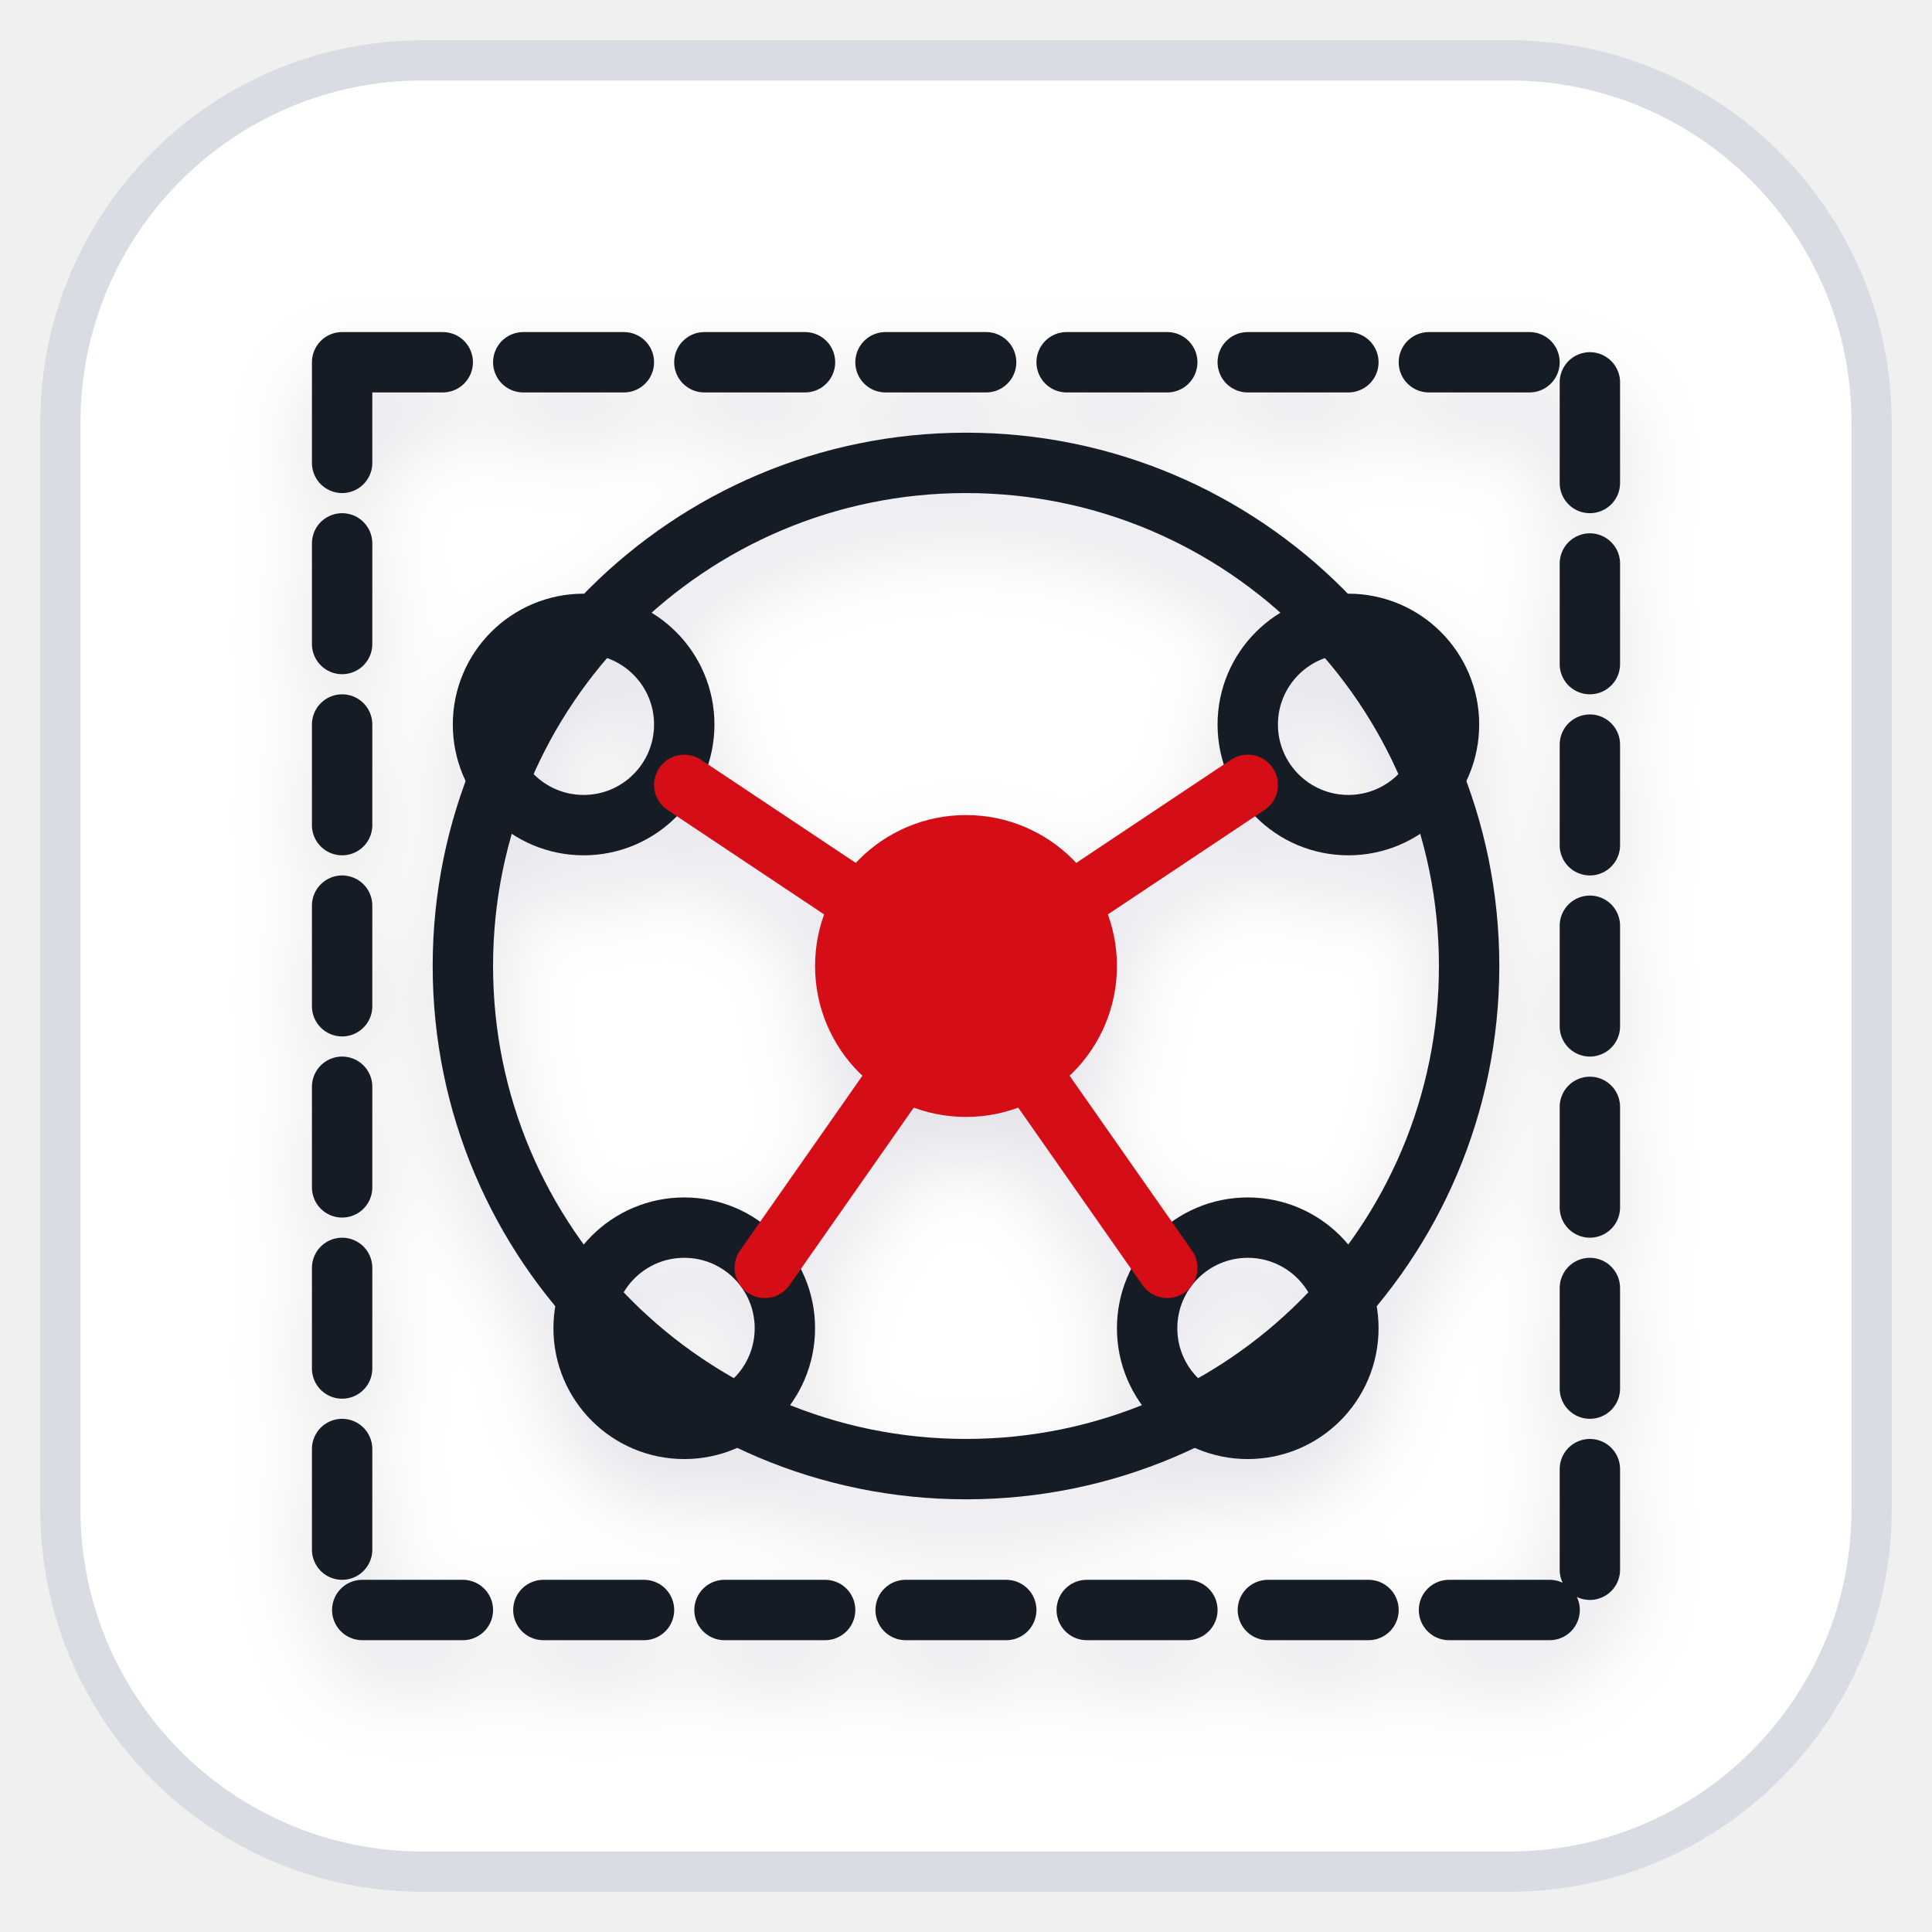
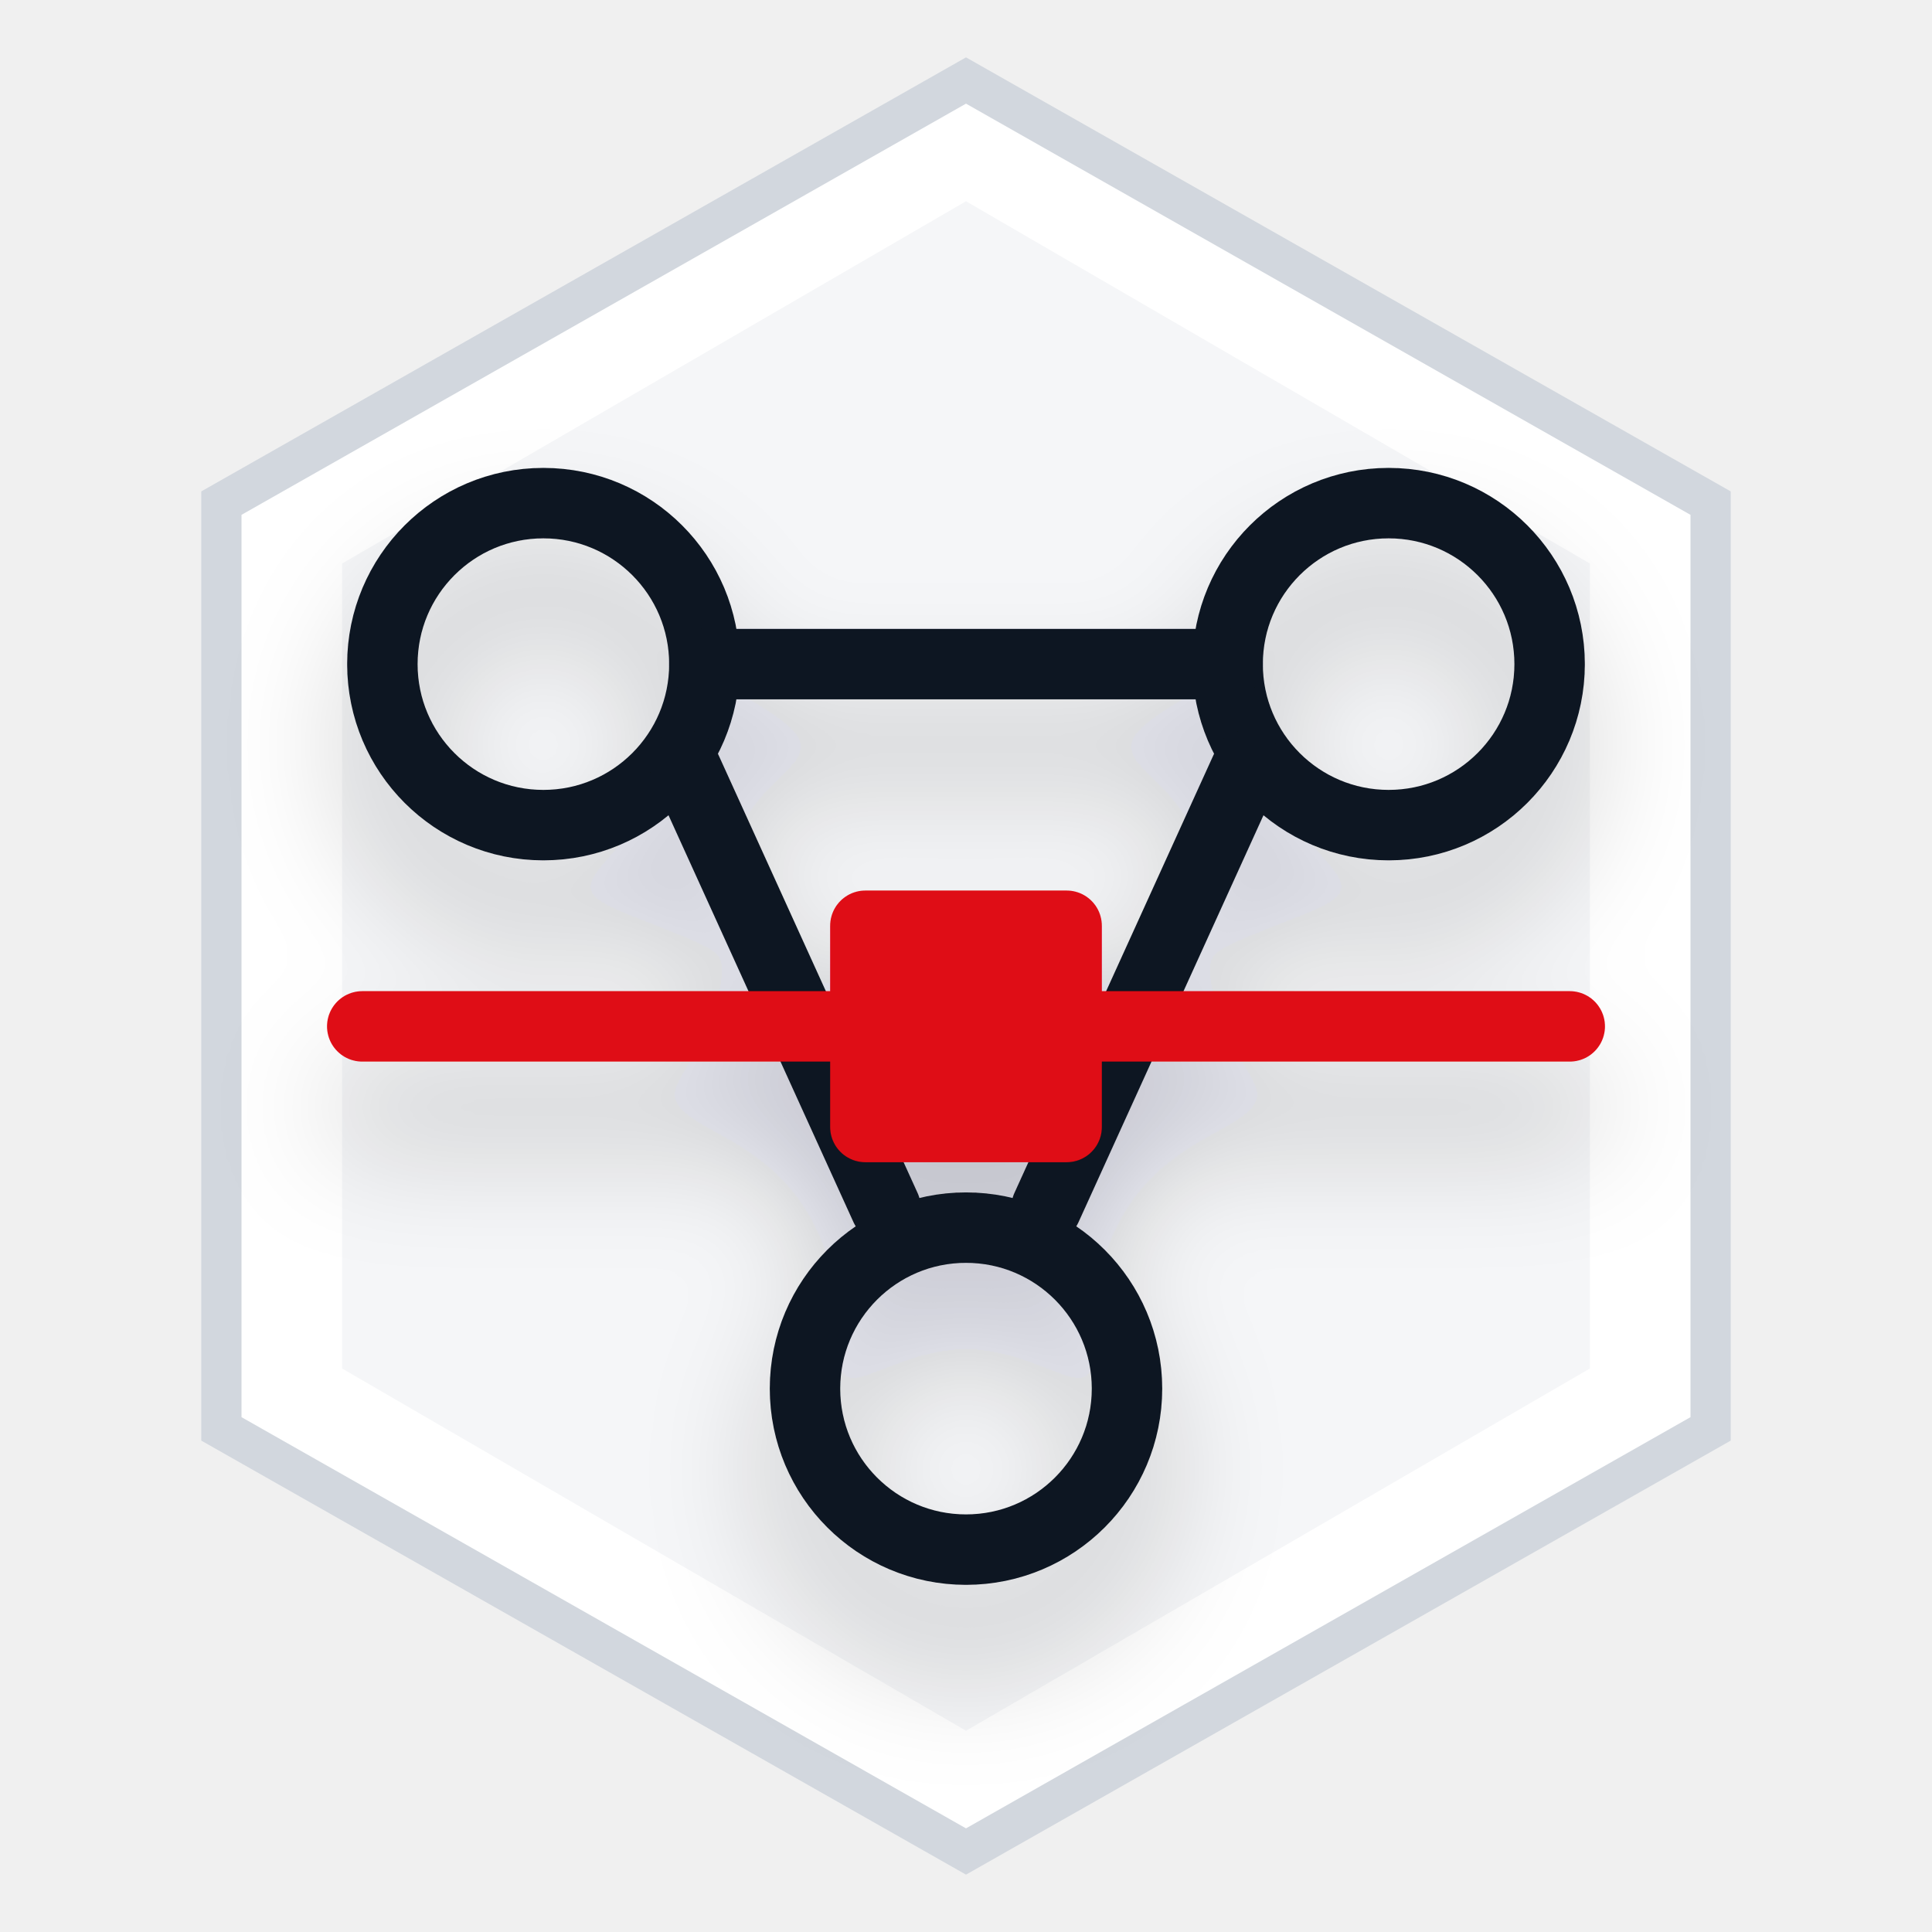
- <svg xmlns="http://www.w3.org/2000/svg" viewBox="0 0 96 96">
+ <svg xmlns="http://www.w3.org/2000/svg" viewBox="0 0 96 96" fill="none">
  <defs>
-     <filter id="s" x="-20%" y="-20%" width="140%" height="140%">
-       <feDropShadow dx="0" dy="2" stdDeviation="2" flood-color="#17202b" flood-opacity=".12" />
+     <filter id="shadow" x="-25%" y="-25%" width="150%" height="165%">
+       <feDropShadow dx="0" dy="4" stdDeviation="3" flood-color="#111720" flood-opacity=".2" />
    </filter>
  </defs>
-   <rect x="3" y="3" width="90" height="90" rx="18" fill="#fff" stroke="#d9dde3" stroke-width="2" />
-   <g fill="none" stroke="#171c25" stroke-width="3" stroke-linecap="round" stroke-linejoin="round" filter="url(#s)">
-     <circle cx="48" cy="48" r="25" />
-     <circle class="accent-fill" cx="48" cy="48" r="6" />
-     <circle cx="29" cy="36" r="5" />
-     <circle cx="67" cy="36" r="5" />
-     <circle cx="34" cy="66" r="5" />
-     <circle cx="62" cy="66" r="5" />
-     <path class="accent" d="M34 39l9 6M62 39l-9 6M38 63l7-10M58 63l-7-10" />
-     <path d="M17 18h62v62H17z" stroke-dasharray="5 4" />
+   <path d="M48 4 85 25v46L48 92 11 71V25L48 4Z" fill="#fff" stroke="#D2D7DE" stroke-width="2" />
+   <path d="M48 10 79 28v40L48 86 17 68V28L48 10Z" fill="#F5F6F8" />
+   <g filter="url(#shadow)" stroke="#111720" stroke-width="3.5" stroke-linecap="round" stroke-linejoin="round">
+     <circle cx="27" cy="33" r="8" />
+     <circle cx="69" cy="33" r="8" />
+     <circle cx="48" cy="69" r="8" />
+     <path d="M34 38l10 22M62 38 52 60M35 33h26" />
+     <path class="red" d="M18 51h60" />
+     <path class="fill-red red" d="M43 46h10v10H43z" />
  </g>
-   <style>.accent{stroke:#d50914}.accent-fill{fill:#d50914;stroke:#d50914}.white{stroke:#fff}</style>
+   <style>.red{stroke:#DF0712}.fill-red{fill:#DF0712}.fill-dark{fill:#111720}.white{stroke:#fff}</style>
</svg>
